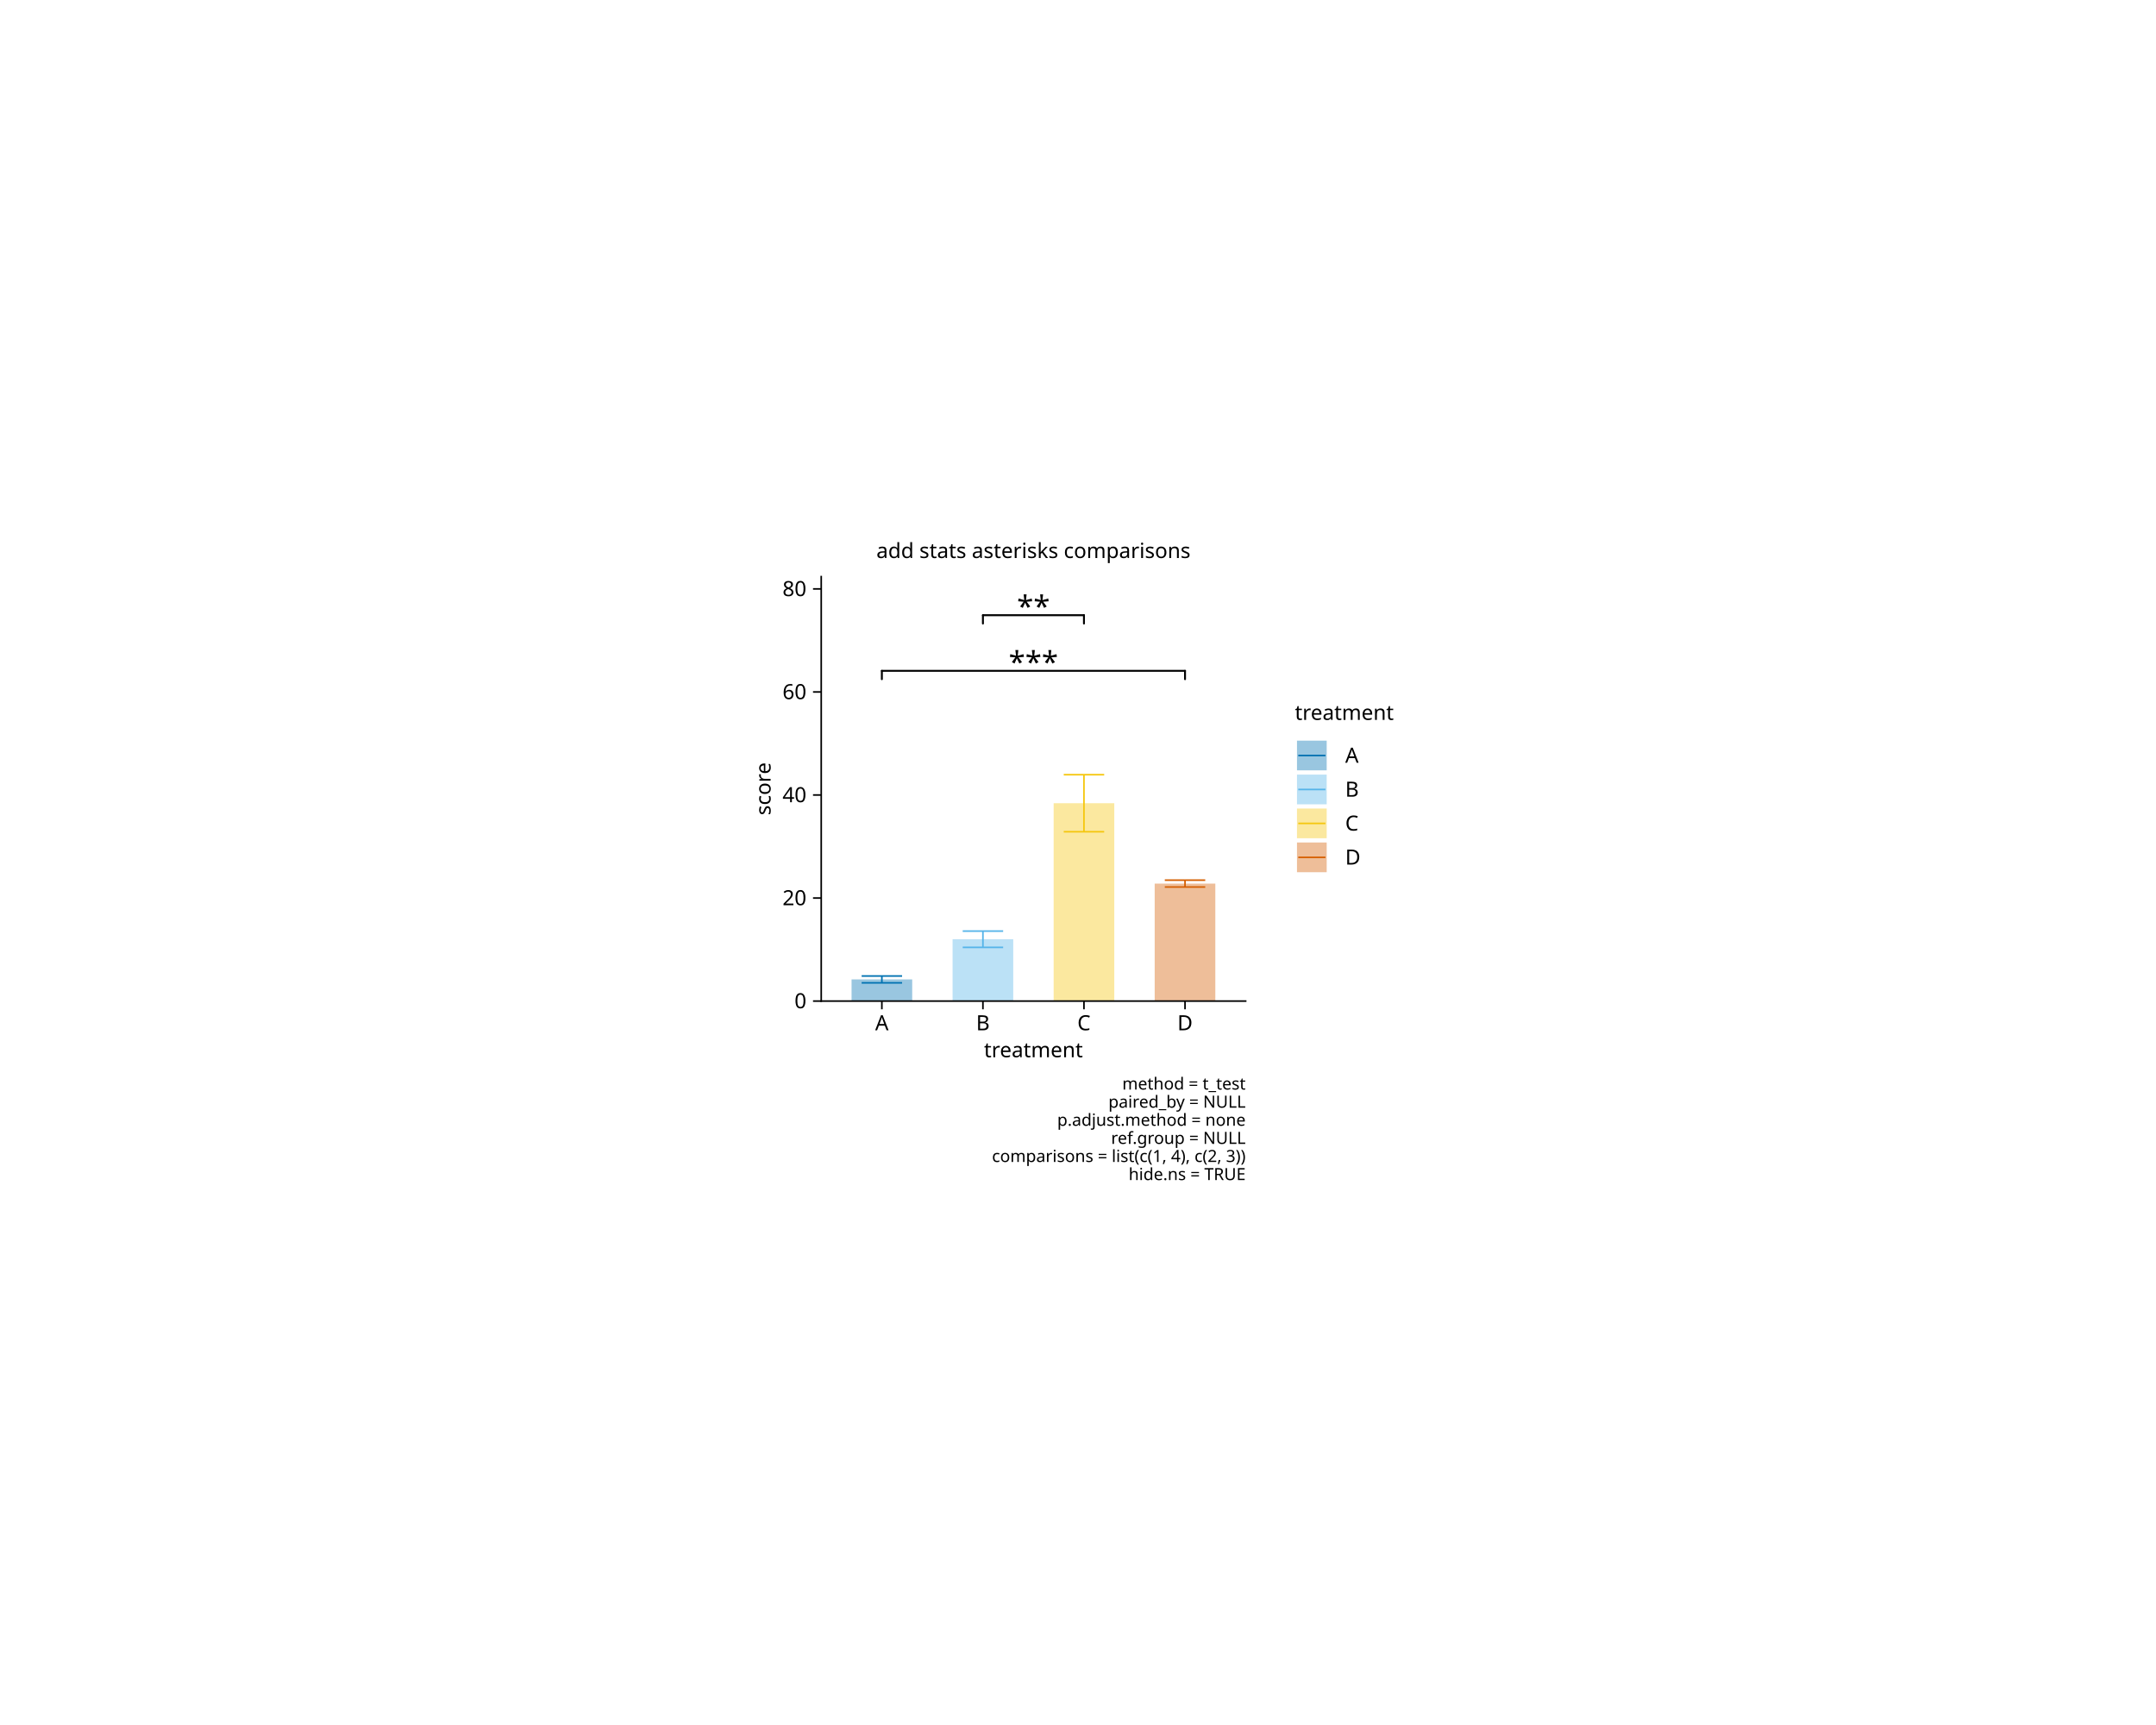
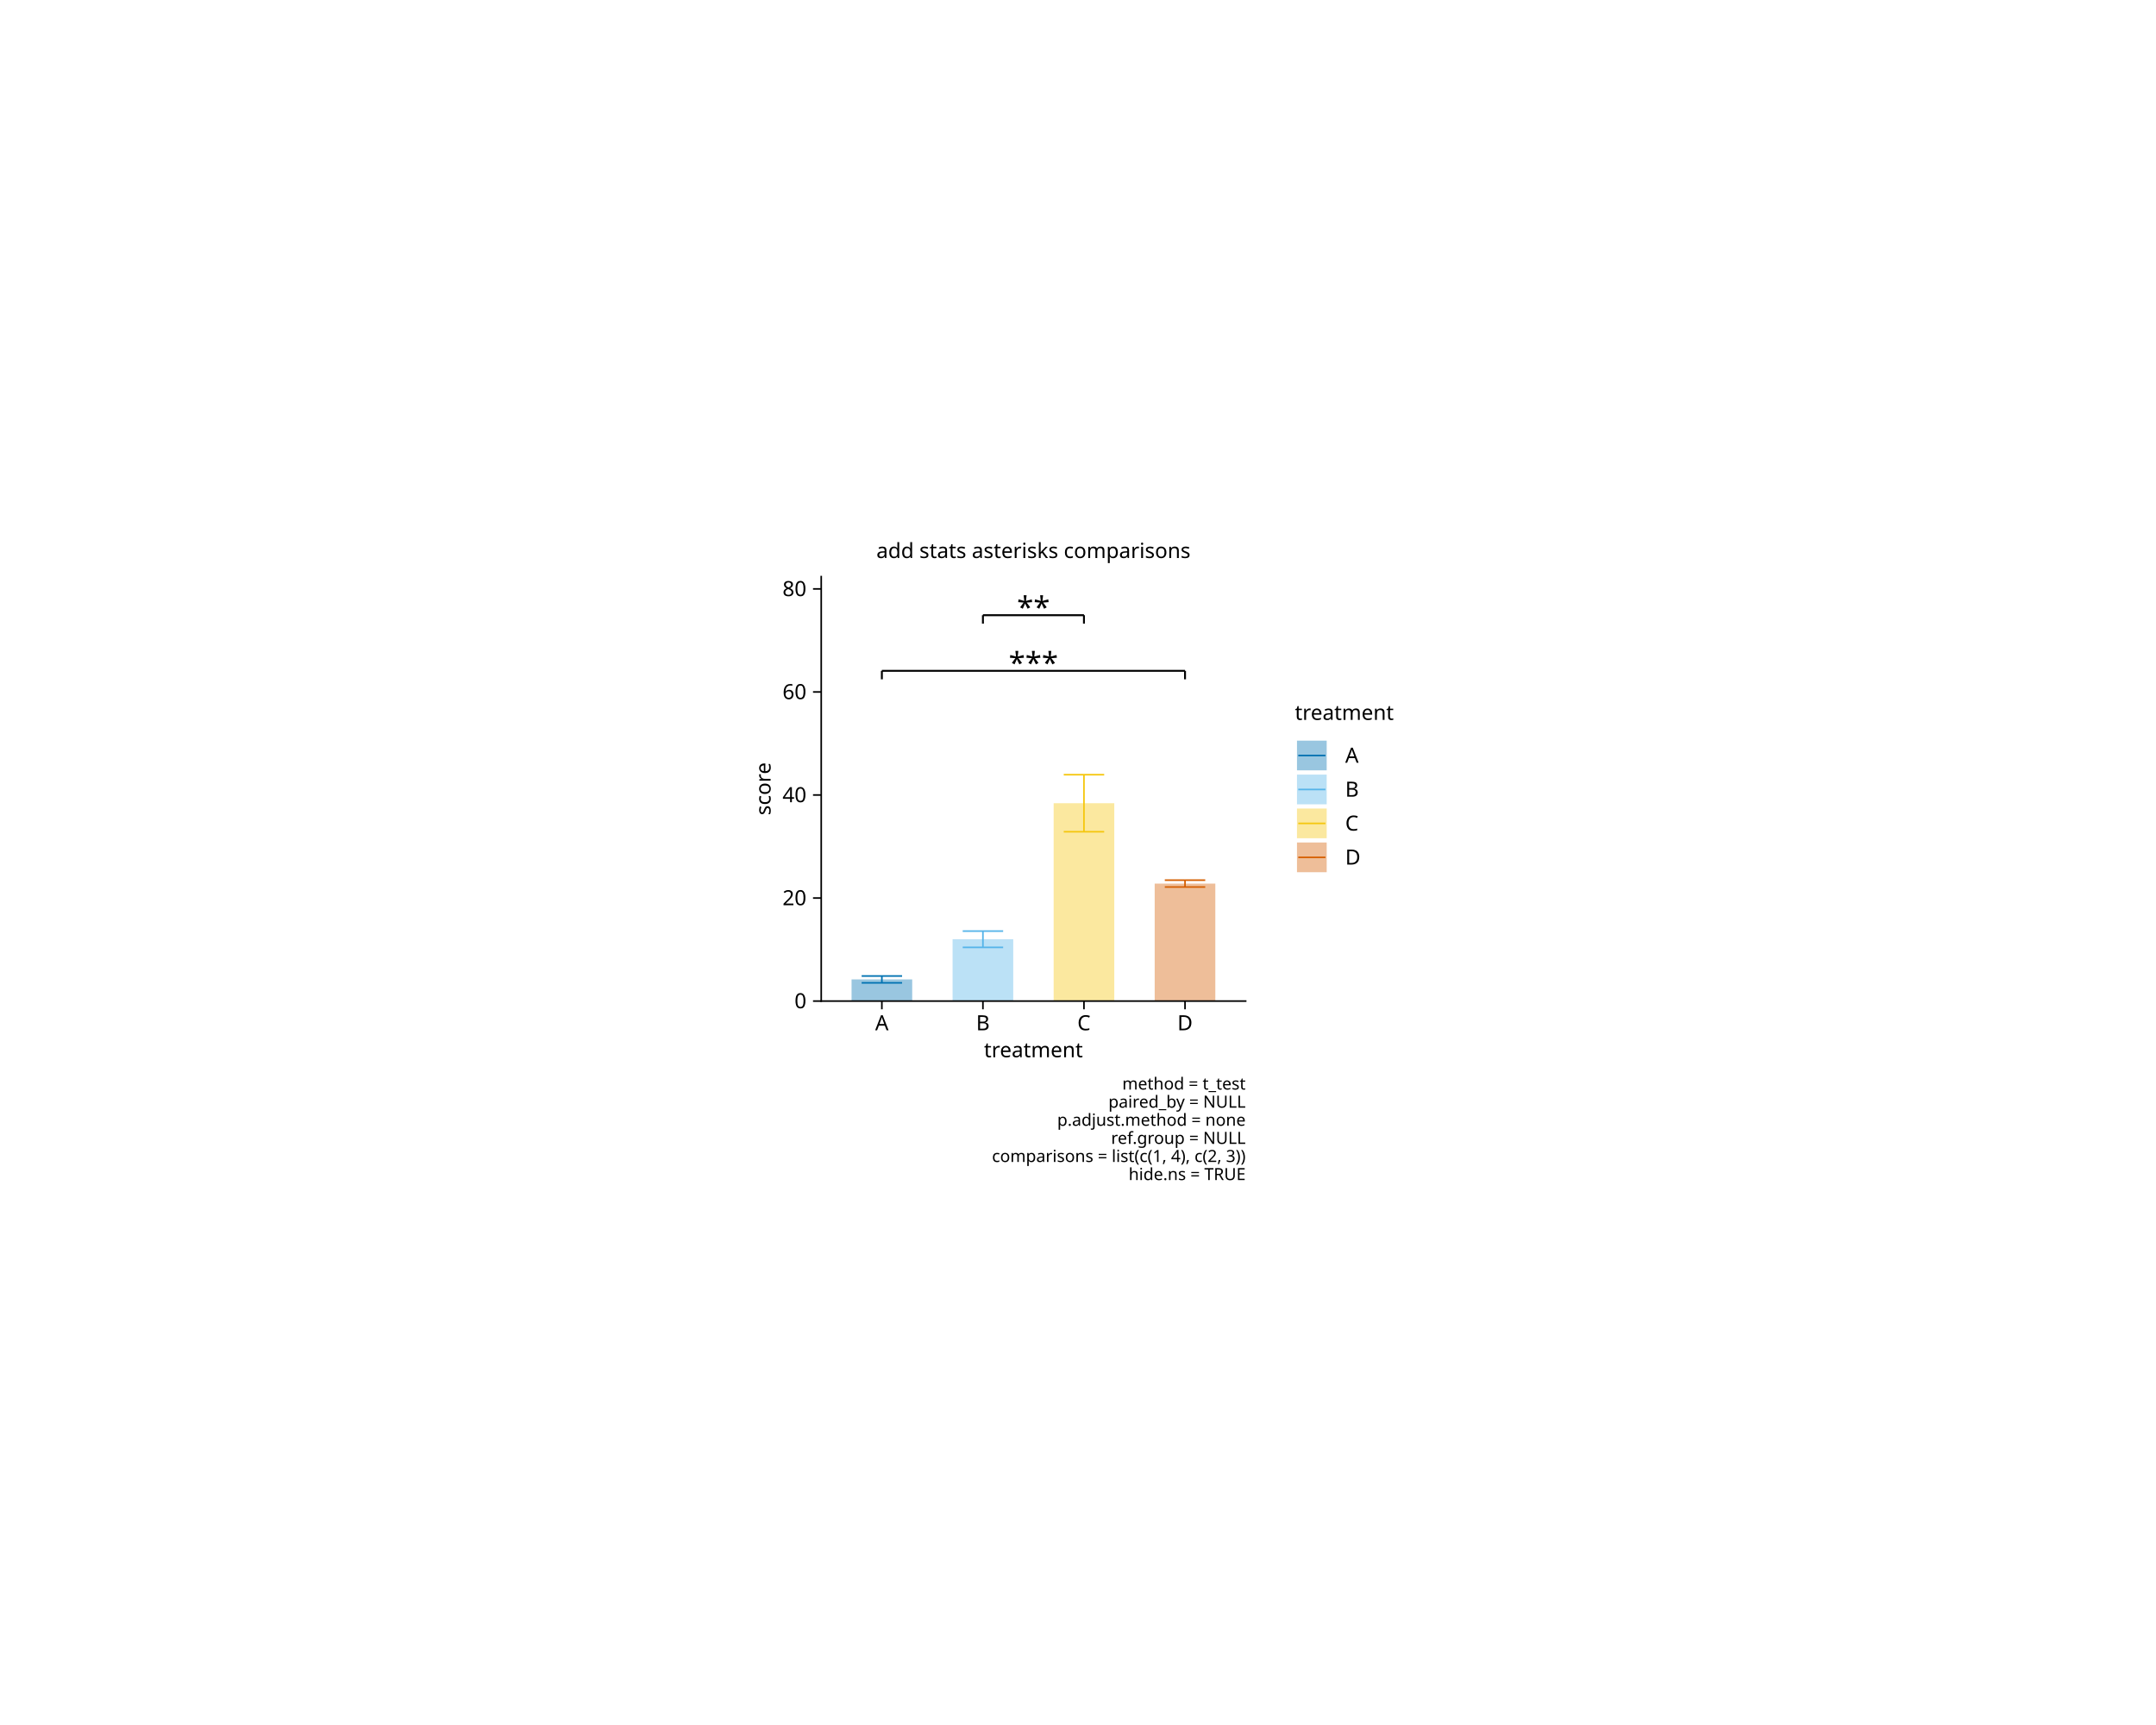
<svg xmlns="http://www.w3.org/2000/svg" class="svglite" data-engine-version="2.0" width="720.00pt" height="576.00pt" viewBox="0 0 720.00 576.00">
  <defs>
    <style type="text/css">
    .svglite line, .svglite polyline, .svglite polygon, .svglite path, .svglite rect, .svglite circle {
      fill: none;
      stroke: #000000;
      stroke-linecap: round;
      stroke-linejoin: round;
      stroke-miterlimit: 10.00;
    }
  </style>
  </defs>
  <rect width="100%" height="100%" style="stroke: none; fill: #FFFFFF;" />
  <defs>
    <clipPath id="cpMC4wMHw3MjAuMDB8MC4wMHw1NzYuMDA=">
      <rect x="0.00" y="0.00" width="720.00" height="576.00" />
    </clipPath>
  </defs>
  <g clip-path="url(#cpMC4wMHw3MjAuMDB8MC4wMHw1NzYuMDA=)">
</g>
  <defs>
    <clipPath id="cpMjQ3LjA1fDQ3Mi45NXwxNzUuMzF8NDAwLjY5">
      <rect x="247.05" y="175.31" width="225.91" height="225.39" />
    </clipPath>
  </defs>
  <g clip-path="url(#cpMjQ3LjA1fDQ3Mi45NXwxNzUuMzF8NDAwLjY5)">
    <rect x="247.05" y="175.31" width="225.91" height="225.39" style="stroke-width: 1.07; stroke: none; fill: #FFFFFF;" />
  </g>
  <g clip-path="url(#cpMC4wMHw3MjAuMDB8MC4wMHw1NzYuMDA=)">
</g>
  <defs>
    <clipPath id="cpMjc0LjI1fDQxNS45OXwxOTIuNTN8MzM0LjI3">
      <rect x="274.25" y="192.53" width="141.73" height="141.73" />
    </clipPath>
  </defs>
  <g clip-path="url(#cpMjc0LjI1fDQxNS45OXwxOTIuNTN8MzM0LjI3)">
    <rect x="274.25" y="192.53" width="141.73" height="141.73" style="stroke-width: 1.07; stroke: none; fill: #FFFFFF;" />
    <rect x="284.38" y="327.04" width="20.25" height="7.23" style="stroke-width: 1.07; stroke: none; stroke-linecap: butt; stroke-linejoin: miter; fill: #0072B2; fill-opacity: 0.40;" />
    <rect x="318.12" y="313.62" width="20.25" height="20.64" style="stroke-width: 1.07; stroke: none; stroke-linecap: butt; stroke-linejoin: miter; fill: #56B4E9; fill-opacity: 0.40;" />
    <rect x="351.87" y="268.21" width="20.25" height="66.06" style="stroke-width: 1.07; stroke: none; stroke-linecap: butt; stroke-linejoin: miter; fill: #F5C710; fill-opacity: 0.40;" />
    <rect x="385.61" y="295.05" width="20.25" height="39.22" style="stroke-width: 1.07; stroke: none; stroke-linecap: butt; stroke-linejoin: miter; fill: #D55E00; fill-opacity: 0.40;" />
    <polyline points="287.75,325.90 301.25,325.90 " style="stroke-width: 0.53; stroke: #0072B2; stroke-linecap: butt;" />
    <polyline points="294.50,325.90 294.50,328.18 " style="stroke-width: 0.53; stroke: #0072B2; stroke-linecap: butt;" />
    <polyline points="287.75,328.18 301.25,328.18 " style="stroke-width: 0.53; stroke: #0072B2; stroke-linecap: butt;" />
    <polyline points="321.50,310.90 335.00,310.90 " style="stroke-width: 0.53; stroke: #56B4E9; stroke-linecap: butt;" />
    <polyline points="328.25,310.90 328.25,316.34 " style="stroke-width: 0.53; stroke: #56B4E9; stroke-linecap: butt;" />
    <polyline points="321.50,316.34 335.00,316.34 " style="stroke-width: 0.53; stroke: #56B4E9; stroke-linecap: butt;" />
    <polyline points="355.24,258.68 368.74,258.68 " style="stroke-width: 0.53; stroke: #F5C710; stroke-linecap: butt;" />
    <polyline points="361.99,258.68 361.99,277.73 " style="stroke-width: 0.53; stroke: #F5C710; stroke-linecap: butt;" />
    <polyline points="355.24,277.73 368.74,277.73 " style="stroke-width: 0.53; stroke: #F5C710; stroke-linecap: butt;" />
    <polyline points="388.99,293.90 402.49,293.90 " style="stroke-width: 0.53; stroke: #D55E00; stroke-linecap: butt;" />
    <polyline points="395.74,293.90 395.74,296.19 " style="stroke-width: 0.53; stroke: #D55E00; stroke-linecap: butt;" />
    <polyline points="388.99,296.19 402.49,296.19 " style="stroke-width: 0.53; stroke: #D55E00; stroke-linecap: butt;" />
-     <text x="345.12" y="224.65" text-anchor="middle" style="font-size: 10.00px; font-family: sans;" textLength="11.68px" lengthAdjust="spacingAndGlyphs">***</text>
-     <text x="345.12" y="206.07" text-anchor="middle" style="font-size: 10.00px; font-family: sans;" textLength="7.79px" lengthAdjust="spacingAndGlyphs">**</text>
-     <line x1="294.50" y1="226.79" x2="294.50" y2="224.00" style="stroke-width: 0.64;" />
-     <line x1="328.25" y1="208.21" x2="328.25" y2="205.42" style="stroke-width: 0.64;" />
-     <line x1="294.50" y1="224.00" x2="395.74" y2="224.00" style="stroke-width: 0.64;" />
-     <line x1="328.25" y1="205.42" x2="361.99" y2="205.42" style="stroke-width: 0.64;" />
-     <line x1="395.74" y1="224.00" x2="395.74" y2="226.79" style="stroke-width: 0.64;" />
-     <line x1="361.99" y1="205.42" x2="361.99" y2="208.21" style="stroke-width: 0.64;" />
+     <line x1="294.50" y1="224.00" x2="395.74" y2="224.00" style="stroke-width: 0.64; stroke-linecap: butt;" />
+     <line x1="328.25" y1="205.42" x2="361.99" y2="205.42" style="stroke-width: 0.64; stroke-linecap: butt;" />
+     <line x1="294.50" y1="224.00" x2="294.50" y2="226.83" style="stroke-width: 0.64; stroke-linecap: butt;" />
+     <line x1="328.25" y1="205.42" x2="328.25" y2="208.25" style="stroke-width: 0.64; stroke-linecap: butt;" />
+     <line x1="395.74" y1="224.00" x2="395.74" y2="226.83" style="stroke-width: 0.64; stroke-linecap: butt;" />
+     <line x1="361.99" y1="205.42" x2="361.99" y2="208.25" style="stroke-width: 0.64; stroke-linecap: butt;" />
+     <text x="345.12" y="224.93" text-anchor="middle" style="font-size: 10.00px; font-family: sans;" textLength="11.68px" lengthAdjust="spacingAndGlyphs">***</text>
+     <text x="345.12" y="206.35" text-anchor="middle" style="font-size: 10.00px; font-family: sans;" textLength="7.79px" lengthAdjust="spacingAndGlyphs">**</text>
  </g>
  <g clip-path="url(#cpMC4wMHw3MjAuMDB8MC4wMHw1NzYuMDA=)">
    <polyline points="274.25,334.27 274.25,192.53 " style="stroke-width: 0.53; stroke-linecap: square;" />
    <text x="269.32" y="336.68" text-anchor="end" style="font-size: 7.00px; font-family: sans;" textLength="3.89px" lengthAdjust="spacingAndGlyphs">0</text>
    <text x="269.32" y="302.27" text-anchor="end" style="font-size: 7.00px; font-family: sans;" textLength="7.79px" lengthAdjust="spacingAndGlyphs">20</text>
    <text x="269.32" y="267.87" text-anchor="end" style="font-size: 7.00px; font-family: sans;" textLength="7.79px" lengthAdjust="spacingAndGlyphs">40</text>
    <text x="269.32" y="233.46" text-anchor="end" style="font-size: 7.00px; font-family: sans;" textLength="7.79px" lengthAdjust="spacingAndGlyphs">60</text>
    <text x="269.32" y="199.05" text-anchor="end" style="font-size: 7.00px; font-family: sans;" textLength="7.79px" lengthAdjust="spacingAndGlyphs">80</text>
    <polyline points="271.51,334.27 274.25,334.27 " style="stroke-width: 0.53; stroke-linecap: butt;" />
    <polyline points="271.51,299.86 274.25,299.86 " style="stroke-width: 0.53; stroke-linecap: butt;" />
    <polyline points="271.51,265.46 274.25,265.46 " style="stroke-width: 0.53; stroke-linecap: butt;" />
    <polyline points="271.51,231.05 274.25,231.05 " style="stroke-width: 0.53; stroke-linecap: butt;" />
    <polyline points="271.51,196.65 274.25,196.65 " style="stroke-width: 0.53; stroke-linecap: butt;" />
    <polyline points="274.25,334.27 415.99,334.27 " style="stroke-width: 0.53; stroke-linecap: square;" />
    <polyline points="294.50,337.01 294.50,334.27 " style="stroke-width: 0.53; stroke-linecap: butt;" />
    <polyline points="328.25,337.01 328.25,334.27 " style="stroke-width: 0.53; stroke-linecap: butt;" />
    <polyline points="361.99,337.01 361.99,334.27 " style="stroke-width: 0.53; stroke-linecap: butt;" />
    <polyline points="395.74,337.01 395.74,334.27 " style="stroke-width: 0.53; stroke-linecap: butt;" />
    <text x="294.50" y="344.02" text-anchor="middle" style="font-size: 7.00px; font-family: sans;" textLength="4.67px" lengthAdjust="spacingAndGlyphs">A</text>
    <text x="328.25" y="344.02" text-anchor="middle" style="font-size: 7.00px; font-family: sans;" textLength="4.67px" lengthAdjust="spacingAndGlyphs">B</text>
    <text x="361.99" y="344.02" text-anchor="middle" style="font-size: 7.00px; font-family: sans;" textLength="5.06px" lengthAdjust="spacingAndGlyphs">C</text>
    <text x="395.74" y="344.02" text-anchor="middle" style="font-size: 7.00px; font-family: sans;" textLength="5.06px" lengthAdjust="spacingAndGlyphs">D</text>
    <text x="345.12" y="353.03" text-anchor="middle" style="font-size: 7.00px; font-family: sans;" textLength="29.57px" lengthAdjust="spacingAndGlyphs">treatment</text>
    <text transform="translate(257.34,263.40) rotate(-90)" text-anchor="middle" style="font-size: 7.00px; font-family: sans;" textLength="17.12px" lengthAdjust="spacingAndGlyphs">score</text>
    <rect x="426.94" y="229.37" width="40.53" height="68.06" style="stroke-width: 1.07; stroke: none; fill: #FFFFFF;" />
    <text x="432.42" y="240.39" style="font-size: 7.00px; font-family: sans;" textLength="29.57px" lengthAdjust="spacingAndGlyphs">treatment</text>
    <rect x="432.42" y="246.60" width="11.34" height="11.34" style="stroke-width: 1.07; stroke: none; fill: #FFFFFF;" />
    <rect x="433.13" y="247.31" width="9.92" height="9.92" style="stroke-width: 1.07; stroke: none; stroke-linecap: butt; stroke-linejoin: miter; fill: #0072B2; fill-opacity: 0.40;" />
    <line x1="433.56" y1="252.27" x2="442.63" y2="252.27" style="stroke-width: 0.53; stroke: #0072B2; stroke-linecap: butt;" />
    <rect x="432.42" y="257.94" width="11.34" height="11.34" style="stroke-width: 1.07; stroke: none; fill: #FFFFFF;" />
    <rect x="433.13" y="258.65" width="9.92" height="9.92" style="stroke-width: 1.07; stroke: none; stroke-linecap: butt; stroke-linejoin: miter; fill: #56B4E9; fill-opacity: 0.40;" />
    <line x1="433.56" y1="263.61" x2="442.63" y2="263.61" style="stroke-width: 0.53; stroke: #56B4E9; stroke-linecap: butt;" />
    <rect x="432.42" y="269.28" width="11.34" height="11.34" style="stroke-width: 1.07; stroke: none; fill: #FFFFFF;" />
    <rect x="433.13" y="269.98" width="9.92" height="9.92" style="stroke-width: 1.07; stroke: none; stroke-linecap: butt; stroke-linejoin: miter; fill: #F5C710; fill-opacity: 0.40;" />
    <line x1="433.56" y1="274.95" x2="442.63" y2="274.95" style="stroke-width: 0.53; stroke: #F5C710; stroke-linecap: butt;" />
    <rect x="432.42" y="280.61" width="11.34" height="11.34" style="stroke-width: 1.07; stroke: none; fill: #FFFFFF;" />
    <rect x="433.13" y="281.32" width="9.92" height="9.92" style="stroke-width: 1.07; stroke: none; stroke-linecap: butt; stroke-linejoin: miter; fill: #D55E00; fill-opacity: 0.40;" />
    <line x1="433.56" y1="286.28" x2="442.63" y2="286.28" style="stroke-width: 0.53; stroke: #D55E00; stroke-linecap: butt;" />
    <text x="449.24" y="254.68" style="font-size: 7.00px; font-family: sans;" textLength="4.67px" lengthAdjust="spacingAndGlyphs">A</text>
    <text x="449.24" y="266.02" style="font-size: 7.00px; font-family: sans;" textLength="4.67px" lengthAdjust="spacingAndGlyphs">B</text>
    <text x="449.24" y="277.35" style="font-size: 7.00px; font-family: sans;" textLength="5.06px" lengthAdjust="spacingAndGlyphs">C</text>
    <text x="449.24" y="288.69" style="font-size: 7.00px; font-family: sans;" textLength="5.06px" lengthAdjust="spacingAndGlyphs">D</text>
    <text x="345.12" y="186.33" text-anchor="middle" style="font-size: 7.00px; font-family: sans;" textLength="99.62px" lengthAdjust="spacingAndGlyphs">add stats asterisks comparisons</text>
    <text x="415.99" y="363.81" text-anchor="end" style="font-size: 5.60px; font-family: sans;" textLength="38.76px" lengthAdjust="spacingAndGlyphs">method = t_test</text>
    <text x="415.99" y="369.86" text-anchor="end" style="font-size: 5.60px; font-family: sans;" textLength="45.30px" lengthAdjust="spacingAndGlyphs">paired_by = NULL</text>
    <text x="415.99" y="375.91" text-anchor="end" style="font-size: 5.60px; font-family: sans;" textLength="58.70px" lengthAdjust="spacingAndGlyphs">p.adjust.method = none</text>
    <text x="415.99" y="381.96" text-anchor="end" style="font-size: 5.60px; font-family: sans;" textLength="43.12px" lengthAdjust="spacingAndGlyphs">ref.group = NULL</text>
    <text x="415.99" y="388.00" text-anchor="end" style="font-size: 5.60px; font-family: sans;" textLength="83.57px" lengthAdjust="spacingAndGlyphs">comparisons = list(c(1, 4), c(2, 3))</text>
    <text x="415.99" y="394.05" text-anchor="end" style="font-size: 5.60px; font-family: sans;" textLength="39.69px" lengthAdjust="spacingAndGlyphs">hide.ns = TRUE</text>
  </g>
</svg>
